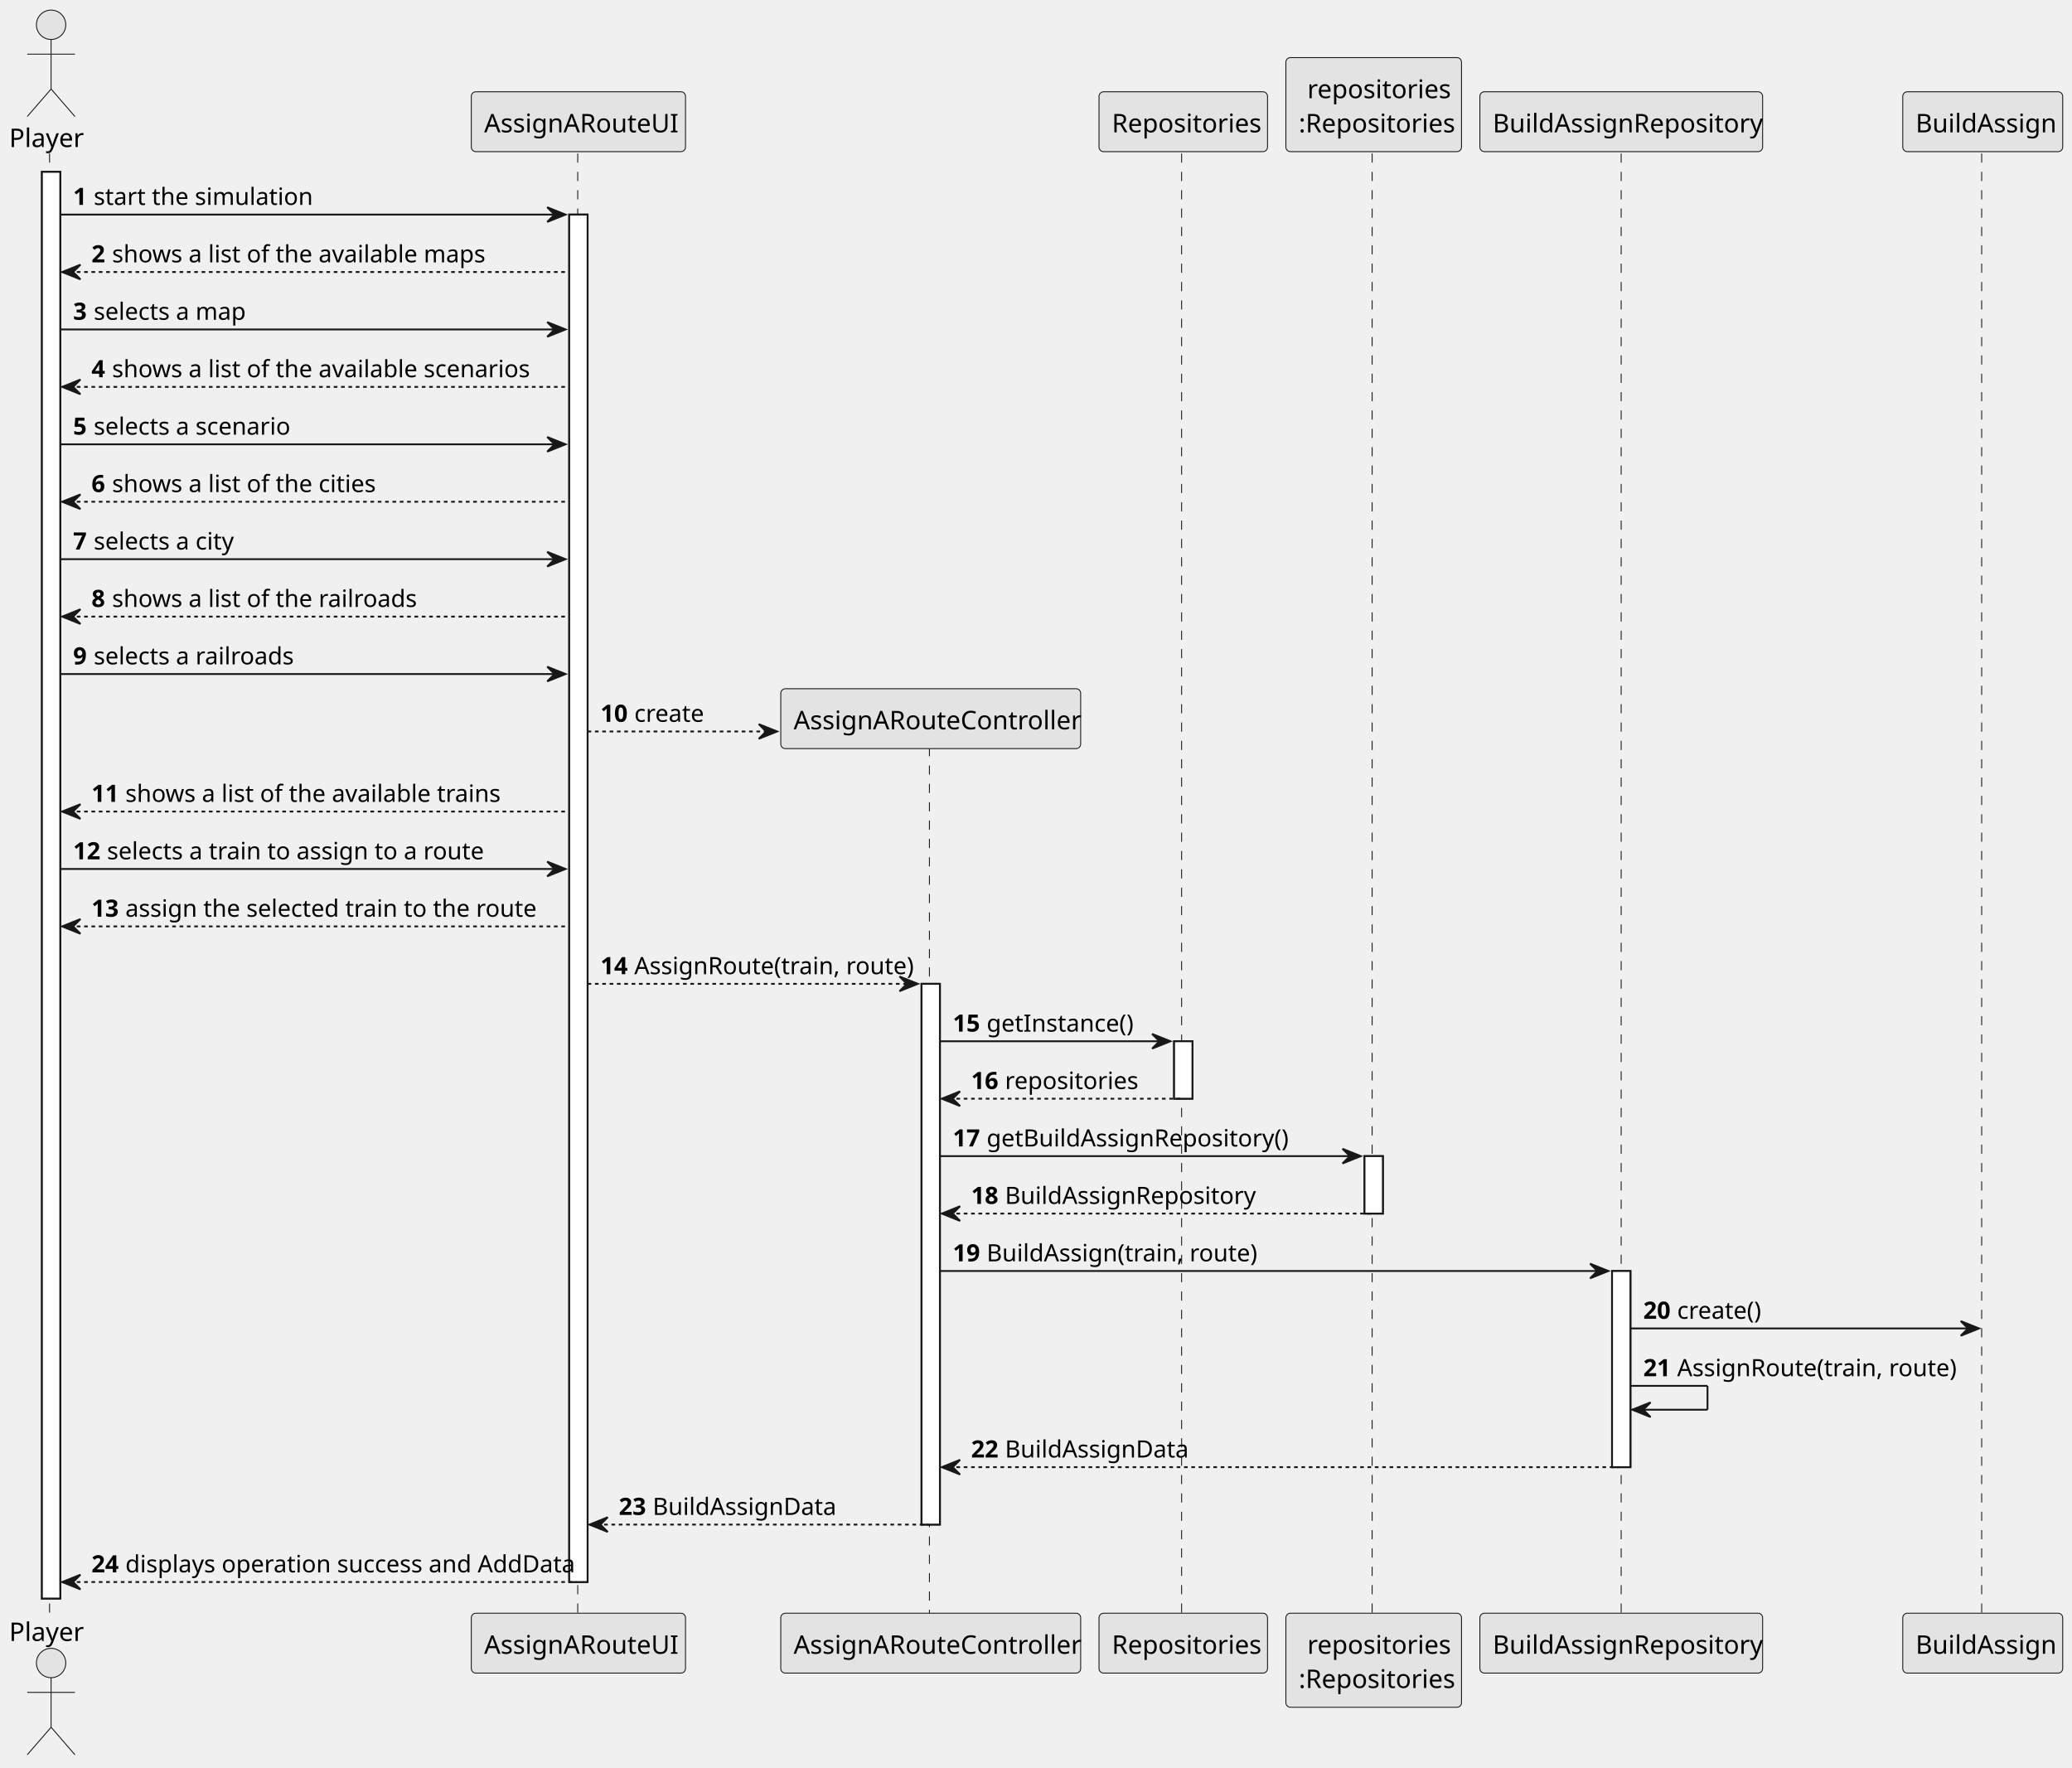
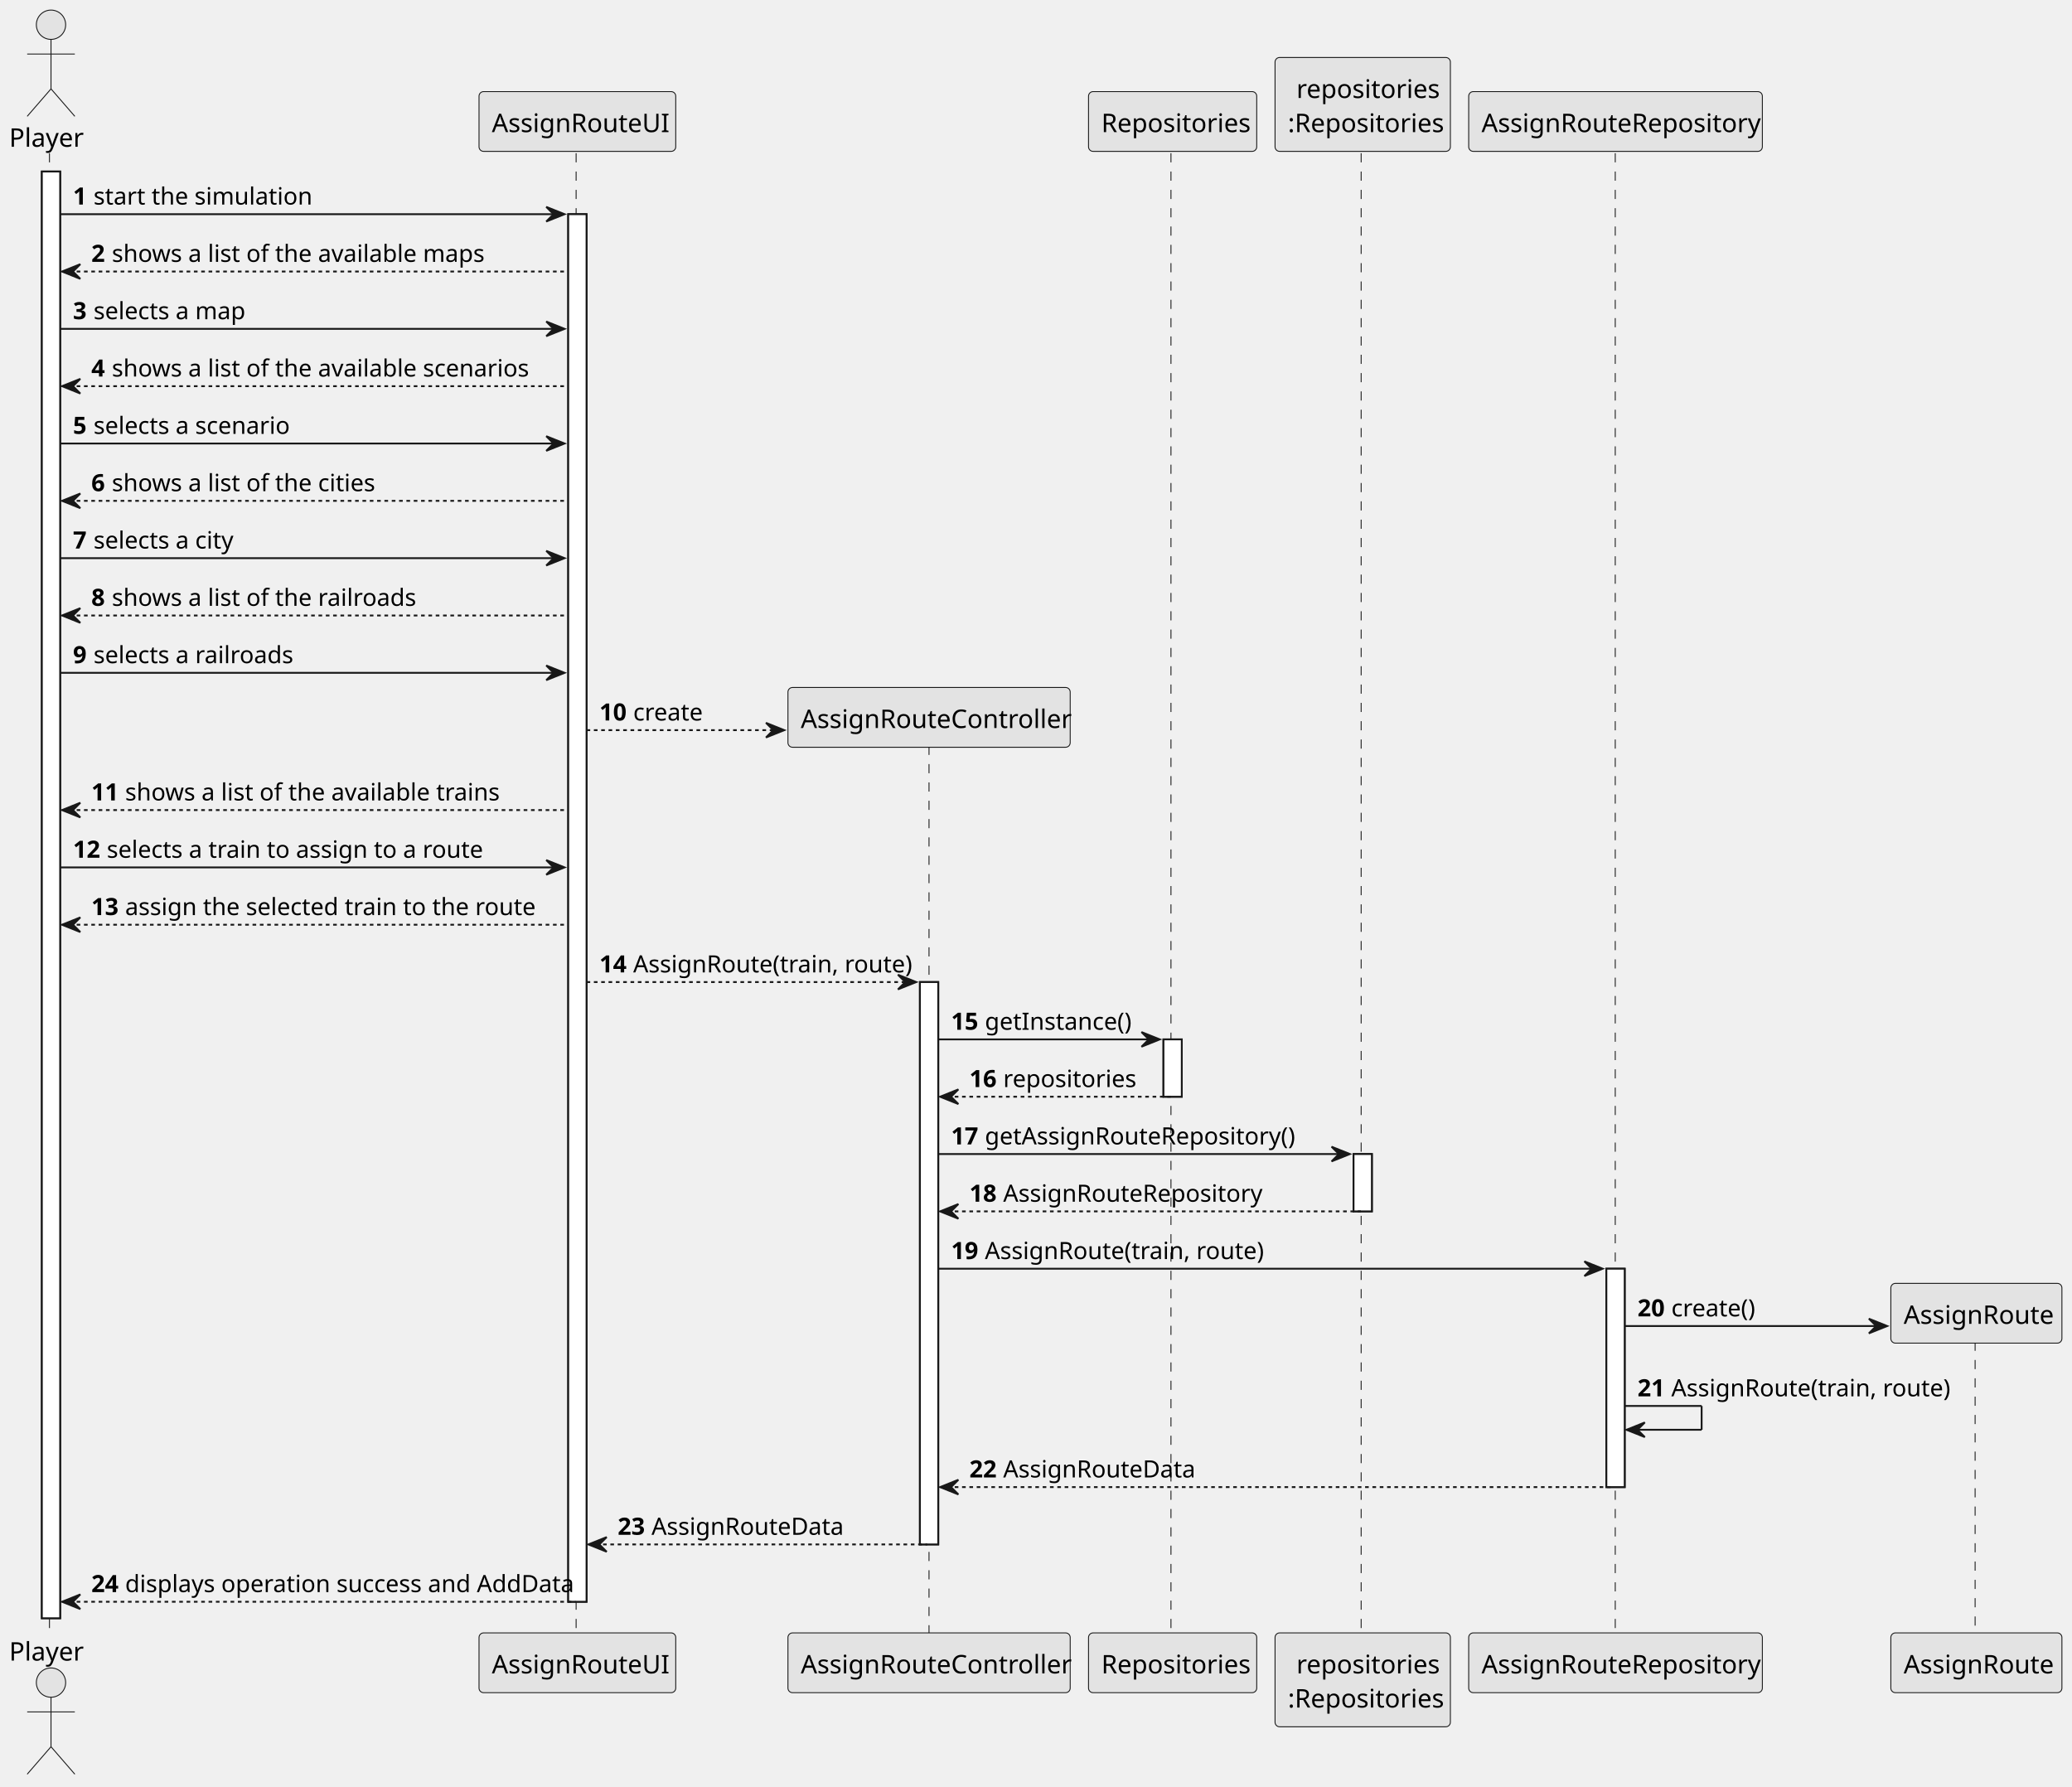
- <svg xmlns="http://www.w3.org/2000/svg" contentStyleType="text/css" height="963px" preserveAspectRatio="none" style="width:1129px;height:963px;background:#FFFFFF;" version="1.1" viewBox="0 0 1129 963" width="1129px" zoomAndPan="magnify">
+ <svg xmlns="http://www.w3.org/2000/svg" contentStyleType="text/css" height="975px" preserveAspectRatio="none" style="width:1131px;height:975px;background:#FFFFFF;" version="1.1" viewBox="0 0 1131 975" width="1131px" zoomAndPan="magnify">
  <defs />
  <g>
-     <rect fill="#FFFFFF" height="777.314" style="stroke:#181818;stroke-width:1.0;" width="10" x="22.841" y="93.621" />
-     <rect fill="#FFFFFF" height="745.023" style="stroke:#181818;stroke-width:1.0;" width="10" x="310.165" y="116.912" />
-     <rect fill="#FFFFFF" height="294.619" style="stroke:#181818;stroke-width:1.0;" width="10" x="502.135" y="536.025" />
-     <rect fill="#FFFFFF" height="31.291" style="stroke:#181818;stroke-width:1.0;" width="10" x="639.745" y="567.316" />
-     <rect fill="#FFFFFF" height="31.291" style="stroke:#181818;stroke-width:1.0;" width="10" x="743.503" y="629.898" />
-     <rect fill="#FFFFFF" height="106.873" style="stroke:#181818;stroke-width:1.0;" width="10" x="878.389" y="692.481" />
-     <line style="stroke:#181818;stroke-width:0.5;stroke-dasharray:5.0,5.0;" x1="27" x2="27" y1="83.621" y2="879.936" />
-     <line style="stroke:#181818;stroke-width:0.5;stroke-dasharray:5.0,5.0;" x1="314.806" x2="314.806" y1="83.621" y2="879.936" />
-     <line style="stroke:#181818;stroke-width:0.5;stroke-dasharray:5.0,5.0;" x1="506.432" x2="506.432" y1="407.051" y2="879.936" />
-     <line style="stroke:#181818;stroke-width:0.5;stroke-dasharray:5.0,5.0;" x1="643.838" x2="643.838" y1="83.621" y2="879.936" />
-     <line style="stroke:#181818;stroke-width:0.5;stroke-dasharray:5.0,5.0;" x1="747.652" x2="747.652" y1="83.621" y2="879.936" />
-     <line style="stroke:#181818;stroke-width:0.5;stroke-dasharray:5.0,5.0;" x1="883.355" x2="883.355" y1="83.621" y2="879.936" />
-     <line style="stroke:#181818;stroke-width:0.5;stroke-dasharray:5.0,5.0;" x1="1079.784" x2="1079.784" y1="83.621" y2="879.936" />
+     <rect fill="#FFFFFF" height="789.644" style="stroke:#181818;stroke-width:1.0;" width="10" x="22.841" y="93.621" />
+     <rect fill="#FFFFFF" height="757.354" style="stroke:#181818;stroke-width:1.0;" width="10" x="310.165" y="116.912" />
+     <rect fill="#FFFFFF" height="306.949" style="stroke:#181818;stroke-width:1.0;" width="10" x="502.135" y="536.025" />
+     <rect fill="#FFFFFF" height="31.291" style="stroke:#181818;stroke-width:1.0;" width="10" x="635.076" y="567.316" />
+     <rect fill="#FFFFFF" height="31.291" style="stroke:#181818;stroke-width:1.0;" width="10" x="738.835" y="629.898" />
+     <rect fill="#FFFFFF" height="119.203" style="stroke:#181818;stroke-width:1.0;" width="10" x="876.834" y="692.481" />
+     <line style="stroke:#181818;stroke-width:0.5;stroke-dasharray:5.0,5.0;" x1="27" x2="27" y1="83.621" y2="892.266" />
+     <line style="stroke:#181818;stroke-width:0.5;stroke-dasharray:5.0,5.0;" x1="314.475" x2="314.475" y1="83.621" y2="892.266" />
+     <line style="stroke:#181818;stroke-width:0.5;stroke-dasharray:5.0,5.0;" x1="507.101" x2="507.101" y1="407.051" y2="892.266" />
+     <line style="stroke:#181818;stroke-width:0.5;stroke-dasharray:5.0,5.0;" x1="639.169" x2="639.169" y1="83.621" y2="892.266" />
+     <line style="stroke:#181818;stroke-width:0.5;stroke-dasharray:5.0,5.0;" x1="742.983" x2="742.983" y1="83.621" y2="892.266" />
+     <line style="stroke:#181818;stroke-width:0.5;stroke-dasharray:5.0,5.0;" x1="881.686" x2="881.686" y1="83.621" y2="892.266" />
+     <line style="stroke:#181818;stroke-width:0.5;stroke-dasharray:5.0,5.0;" x1="1078.115" x2="1078.115" y1="732.291" y2="892.266" />
    <text fill="#000000" font-family="sans-serif" font-size="14" lengthAdjust="spacing" textLength="39.683" x="5" y="80.107">Player</text>
    <ellipse cx="27.841" cy="13.5" fill="#E3E3E3" rx="8" ry="8" style="stroke:#181818;stroke-width:0.5;" />
    <path d="M27.841,21.5 L27.841,48.5 M14.841,29.5 L40.841,29.5 M27.841,48.5 L14.841,63.5 M27.841,48.5 L40.841,63.5 " fill="none" style="stroke:#181818;stroke-width:0.5;" />
-     <text fill="#000000" font-family="sans-serif" font-size="14" lengthAdjust="spacing" textLength="39.683" x="5" y="894.043">Player</text>
-     <ellipse cx="27.841" cy="906.057" fill="#E3E3E3" rx="8" ry="8" style="stroke:#181818;stroke-width:0.5;" />
-     <path d="M27.841,914.057 L27.841,941.057 M14.841,922.057 L40.841,922.057 M27.841,941.057 L14.841,956.057 M27.841,941.057 L40.841,956.057 " fill="none" style="stroke:#181818;stroke-width:0.5;" />
-     <rect fill="#E3E3E3" height="32.621" rx="2.5" ry="2.5" style="stroke:#181818;stroke-width:0.5;" width="116.717" x="256.806" y="50" />
-     <text fill="#000000" font-family="sans-serif" font-size="14" lengthAdjust="spacing" textLength="102.717" x="263.806" y="72.107">AssignARouteUI</text>
-     <rect fill="#E3E3E3" height="32.621" rx="2.5" ry="2.5" style="stroke:#181818;stroke-width:0.5;" width="116.717" x="256.806" y="878.936" />
-     <text fill="#000000" font-family="sans-serif" font-size="14" lengthAdjust="spacing" textLength="102.717" x="263.806" y="901.043">AssignARouteUI</text>
-     <rect fill="#E3E3E3" height="32.621" rx="2.5" ry="2.5" style="stroke:#181818;stroke-width:0.5;" width="163.406" x="425.432" y="878.936" />
-     <text fill="#000000" font-family="sans-serif" font-size="14" lengthAdjust="spacing" textLength="149.406" x="432.432" y="901.043">AssignARouteController</text>
-     <rect fill="#E3E3E3" height="32.621" rx="2.5" ry="2.5" style="stroke:#181818;stroke-width:0.5;" width="91.814" x="598.838" y="50" />
-     <text fill="#000000" font-family="sans-serif" font-size="14" lengthAdjust="spacing" textLength="77.814" x="605.838" y="72.107">Repositories</text>
-     <rect fill="#E3E3E3" height="32.621" rx="2.5" ry="2.5" style="stroke:#181818;stroke-width:0.5;" width="91.814" x="598.838" y="878.936" />
-     <text fill="#000000" font-family="sans-serif" font-size="14" lengthAdjust="spacing" textLength="77.814" x="605.838" y="901.043">Repositories</text>
-     <rect fill="#E3E3E3" height="51.242" rx="2.5" ry="2.5" style="stroke:#181818;stroke-width:0.5;" width="95.703" x="700.652" y="31.379" />
-     <text fill="#000000" font-family="sans-serif" font-size="14" lengthAdjust="spacing" textLength="72.365" x="712.321" y="53.486">repositories</text>
-     <text fill="#000000" font-family="sans-serif" font-size="14" lengthAdjust="spacing" textLength="81.703" x="707.652" y="72.107">:Repositories</text>
-     <rect fill="#E3E3E3" height="51.242" rx="2.5" ry="2.5" style="stroke:#181818;stroke-width:0.5;" width="95.703" x="700.652" y="878.936" />
-     <text fill="#000000" font-family="sans-serif" font-size="14" lengthAdjust="spacing" textLength="72.365" x="712.321" y="901.043">repositories</text>
-     <text fill="#000000" font-family="sans-serif" font-size="14" lengthAdjust="spacing" textLength="81.703" x="707.652" y="919.664">:Repositories</text>
-     <rect fill="#E3E3E3" height="32.621" rx="2.5" ry="2.5" style="stroke:#181818;stroke-width:0.5;" width="154.068" x="806.355" y="50" />
-     <text fill="#000000" font-family="sans-serif" font-size="14" lengthAdjust="spacing" textLength="140.068" x="813.355" y="72.107">BuildAssignRepository</text>
-     <rect fill="#E3E3E3" height="32.621" rx="2.5" ry="2.5" style="stroke:#181818;stroke-width:0.5;" width="154.068" x="806.355" y="878.936" />
-     <text fill="#000000" font-family="sans-serif" font-size="14" lengthAdjust="spacing" textLength="140.068" x="813.355" y="901.043">BuildAssignRepository</text>
-     <rect fill="#E3E3E3" height="32.621" rx="2.5" ry="2.5" style="stroke:#181818;stroke-width:0.5;" width="87.151" x="1036.784" y="50" />
-     <text fill="#000000" font-family="sans-serif" font-size="14" lengthAdjust="spacing" textLength="73.151" x="1043.784" y="72.107">BuildAssign</text>
-     <rect fill="#E3E3E3" height="32.621" rx="2.5" ry="2.5" style="stroke:#181818;stroke-width:0.5;" width="87.151" x="1036.784" y="878.936" />
-     <text fill="#000000" font-family="sans-serif" font-size="14" lengthAdjust="spacing" textLength="73.151" x="1043.784" y="901.043">BuildAssign</text>
-     <rect fill="#FFFFFF" height="777.314" style="stroke:#181818;stroke-width:1.0;" width="10" x="22.841" y="93.621" />
-     <rect fill="#FFFFFF" height="745.023" style="stroke:#181818;stroke-width:1.0;" width="10" x="310.165" y="116.912" />
-     <rect fill="#FFFFFF" height="294.619" style="stroke:#181818;stroke-width:1.0;" width="10" x="502.135" y="536.025" />
-     <rect fill="#FFFFFF" height="31.291" style="stroke:#181818;stroke-width:1.0;" width="10" x="639.745" y="567.316" />
-     <rect fill="#FFFFFF" height="31.291" style="stroke:#181818;stroke-width:1.0;" width="10" x="743.503" y="629.898" />
-     <rect fill="#FFFFFF" height="106.873" style="stroke:#181818;stroke-width:1.0;" width="10" x="878.389" y="692.481" />
+     <text fill="#000000" font-family="sans-serif" font-size="14" lengthAdjust="spacing" textLength="39.683" x="5" y="906.373">Player</text>
+     <ellipse cx="27.841" cy="918.387" fill="#E3E3E3" rx="8" ry="8" style="stroke:#181818;stroke-width:0.5;" />
+     <path d="M27.841,926.387 L27.841,953.387 M14.841,934.387 L40.841,934.387 M27.841,953.387 L14.841,968.387 M27.841,953.387 L40.841,968.387 " fill="none" style="stroke:#181818;stroke-width:0.5;" />
+     <rect fill="#E3E3E3" height="32.621" rx="2.5" ry="2.5" style="stroke:#181818;stroke-width:0.5;" width="107.379" x="261.475" y="50" />
+     <text fill="#000000" font-family="sans-serif" font-size="14" lengthAdjust="spacing" textLength="93.379" x="268.475" y="72.107">AssignRouteUI</text>
+     <rect fill="#E3E3E3" height="32.621" rx="2.5" ry="2.5" style="stroke:#181818;stroke-width:0.5;" width="107.379" x="261.475" y="891.266" />
+     <text fill="#000000" font-family="sans-serif" font-size="14" lengthAdjust="spacing" textLength="93.379" x="268.475" y="913.373">AssignRouteUI</text>
+     <rect fill="#E3E3E3" height="32.621" rx="2.5" ry="2.5" style="stroke:#181818;stroke-width:0.5;" width="154.068" x="430.101" y="891.266" />
+     <text fill="#000000" font-family="sans-serif" font-size="14" lengthAdjust="spacing" textLength="140.068" x="437.101" y="913.373">AssignRouteController</text>
+     <rect fill="#E3E3E3" height="32.621" rx="2.5" ry="2.5" style="stroke:#181818;stroke-width:0.5;" width="91.814" x="594.169" y="50" />
+     <text fill="#000000" font-family="sans-serif" font-size="14" lengthAdjust="spacing" textLength="77.814" x="601.169" y="72.107">Repositories</text>
+     <rect fill="#E3E3E3" height="32.621" rx="2.5" ry="2.5" style="stroke:#181818;stroke-width:0.5;" width="91.814" x="594.169" y="891.266" />
+     <text fill="#000000" font-family="sans-serif" font-size="14" lengthAdjust="spacing" textLength="77.814" x="601.169" y="913.373">Repositories</text>
+     <rect fill="#E3E3E3" height="51.242" rx="2.5" ry="2.5" style="stroke:#181818;stroke-width:0.5;" width="95.703" x="695.983" y="31.379" />
+     <text fill="#000000" font-family="sans-serif" font-size="14" lengthAdjust="spacing" textLength="72.365" x="707.652" y="53.486">repositories</text>
+     <text fill="#000000" font-family="sans-serif" font-size="14" lengthAdjust="spacing" textLength="81.703" x="702.983" y="72.107">:Repositories</text>
+     <rect fill="#E3E3E3" height="51.242" rx="2.5" ry="2.5" style="stroke:#181818;stroke-width:0.5;" width="95.703" x="695.983" y="891.266" />
+     <text fill="#000000" font-family="sans-serif" font-size="14" lengthAdjust="spacing" textLength="72.365" x="707.652" y="913.373">repositories</text>
+     <text fill="#000000" font-family="sans-serif" font-size="14" lengthAdjust="spacing" textLength="81.703" x="702.983" y="931.994">:Repositories</text>
+     <rect fill="#E3E3E3" height="32.621" rx="2.5" ry="2.5" style="stroke:#181818;stroke-width:0.5;" width="160.296" x="801.686" y="50" />
+     <text fill="#000000" font-family="sans-serif" font-size="14" lengthAdjust="spacing" textLength="146.296" x="808.686" y="72.107">AssignRouteRepository</text>
+     <rect fill="#E3E3E3" height="32.621" rx="2.5" ry="2.5" style="stroke:#181818;stroke-width:0.5;" width="160.296" x="801.686" y="891.266" />
+     <text fill="#000000" font-family="sans-serif" font-size="14" lengthAdjust="spacing" textLength="146.296" x="808.686" y="913.373">AssignRouteRepository</text>
+     <rect fill="#E3E3E3" height="32.621" rx="2.5" ry="2.5" style="stroke:#181818;stroke-width:0.5;" width="93.379" x="1032.115" y="891.266" />
+     <text fill="#000000" font-family="sans-serif" font-size="14" lengthAdjust="spacing" textLength="79.379" x="1039.115" y="913.373">AssignRoute</text>
+     <rect fill="#FFFFFF" height="789.644" style="stroke:#181818;stroke-width:1.0;" width="10" x="22.841" y="93.621" />
+     <rect fill="#FFFFFF" height="757.354" style="stroke:#181818;stroke-width:1.0;" width="10" x="310.165" y="116.912" />
+     <rect fill="#FFFFFF" height="306.949" style="stroke:#181818;stroke-width:1.0;" width="10" x="502.135" y="536.025" />
+     <rect fill="#FFFFFF" height="31.291" style="stroke:#181818;stroke-width:1.0;" width="10" x="635.076" y="567.316" />
+     <rect fill="#FFFFFF" height="31.291" style="stroke:#181818;stroke-width:1.0;" width="10" x="738.835" y="629.898" />
+     <rect fill="#FFFFFF" height="119.203" style="stroke:#181818;stroke-width:1.0;" width="10" x="876.834" y="692.481" />
    <polygon fill="#181818" points="298.165,112.912,308.165,116.912,298.165,120.912,302.165,116.912" style="stroke:#181818;stroke-width:1.0;" />
    <line style="stroke:#181818;stroke-width:1.0;" x1="32.841" x2="304.165" y1="116.912" y2="116.912" />
    <text fill="#000000" font-family="sans-serif" font-size="13" font-weight="bold" lengthAdjust="spacing" textLength="7.23" x="39.841" y="111.649">1</text>
    <text fill="#000000" font-family="sans-serif" font-size="13" lengthAdjust="spacing" textLength="109.103" x="51.071" y="111.649">start the simulation</text>
    <polygon fill="#181818" points="43.841,144.203,33.841,148.203,43.841,152.203,39.841,148.203" style="stroke:#181818;stroke-width:1.0;" />
    <line style="stroke:#181818;stroke-width:1.0;stroke-dasharray:2.0,2.0;" x1="37.841" x2="309.165" y1="148.203" y2="148.203" />
    <text fill="#000000" font-family="sans-serif" font-size="13" font-weight="bold" lengthAdjust="spacing" textLength="7.23" x="49.841" y="142.94">2</text>
    <text fill="#000000" font-family="sans-serif" font-size="13" lengthAdjust="spacing" textLength="193.654" x="61.071" y="142.94">shows a list of the available maps</text>
    <polygon fill="#181818" points="298.165,175.494,308.165,179.494,298.165,183.494,302.165,179.494" style="stroke:#181818;stroke-width:1.0;" />
    <line style="stroke:#181818;stroke-width:1.0;" x1="32.841" x2="304.165" y1="179.494" y2="179.494" />
    <text fill="#000000" font-family="sans-serif" font-size="13" font-weight="bold" lengthAdjust="spacing" textLength="7.23" x="39.841" y="174.231">3</text>
    <text fill="#000000" font-family="sans-serif" font-size="13" lengthAdjust="spacing" textLength="80.203" x="51.071" y="174.231">selects a map</text>
    <polygon fill="#181818" points="43.841,206.785,33.841,210.785,43.841,214.785,39.841,210.785" style="stroke:#181818;stroke-width:1.0;" />
    <line style="stroke:#181818;stroke-width:1.0;stroke-dasharray:2.0,2.0;" x1="37.841" x2="309.165" y1="210.785" y2="210.785" />
    <text fill="#000000" font-family="sans-serif" font-size="13" font-weight="bold" lengthAdjust="spacing" textLength="7.23" x="49.841" y="205.523">4</text>
    <text fill="#000000" font-family="sans-serif" font-size="13" lengthAdjust="spacing" textLength="217.502" x="61.071" y="205.523">shows a list of the available scenarios</text>
    <polygon fill="#181818" points="298.165,238.076,308.165,242.076,298.165,246.076,302.165,242.076" style="stroke:#181818;stroke-width:1.0;" />
    <line style="stroke:#181818;stroke-width:1.0;" x1="32.841" x2="304.165" y1="242.076" y2="242.076" />
    <text fill="#000000" font-family="sans-serif" font-size="13" font-weight="bold" lengthAdjust="spacing" textLength="7.23" x="39.841" y="236.814">5</text>
    <text fill="#000000" font-family="sans-serif" font-size="13" lengthAdjust="spacing" textLength="104.051" x="51.071" y="236.814">selects a scenario</text>
    <polygon fill="#181818" points="43.841,269.367,33.841,273.367,43.841,277.367,39.841,273.367" style="stroke:#181818;stroke-width:1.0;" />
    <line style="stroke:#181818;stroke-width:1.0;stroke-dasharray:2.0,2.0;" x1="37.841" x2="309.165" y1="273.367" y2="273.367" />
    <text fill="#000000" font-family="sans-serif" font-size="13" font-weight="bold" lengthAdjust="spacing" textLength="7.23" x="49.841" y="268.104">6</text>
    <text fill="#000000" font-family="sans-serif" font-size="13" lengthAdjust="spacing" textLength="136.557" x="61.071" y="268.104">shows a list of the cities</text>
    <polygon fill="#181818" points="298.165,300.658,308.165,304.658,298.165,308.658,302.165,304.658" style="stroke:#181818;stroke-width:1.0;" />
    <line style="stroke:#181818;stroke-width:1.0;" x1="32.841" x2="304.165" y1="304.658" y2="304.658" />
    <text fill="#000000" font-family="sans-serif" font-size="13" font-weight="bold" lengthAdjust="spacing" textLength="7.23" x="39.841" y="299.396">7</text>
    <text fill="#000000" font-family="sans-serif" font-size="13" lengthAdjust="spacing" textLength="74.414" x="51.071" y="299.396">selects a city</text>
    <polygon fill="#181818" points="43.841,331.949,33.841,335.949,43.841,339.949,39.841,335.949" style="stroke:#181818;stroke-width:1.0;" />
    <line style="stroke:#181818;stroke-width:1.0;stroke-dasharray:2.0,2.0;" x1="37.841" x2="309.165" y1="335.949" y2="335.949" />
    <text fill="#000000" font-family="sans-serif" font-size="13" font-weight="bold" lengthAdjust="spacing" textLength="7.23" x="49.841" y="330.687">8</text>
    <text fill="#000000" font-family="sans-serif" font-size="13" lengthAdjust="spacing" textLength="156.793" x="61.071" y="330.687">shows a list of the railroads</text>
    <polygon fill="#181818" points="298.165,363.24,308.165,367.24,298.165,371.24,302.165,367.24" style="stroke:#181818;stroke-width:1.0;" />
    <line style="stroke:#181818;stroke-width:1.0;" x1="32.841" x2="304.165" y1="367.24" y2="367.24" />
    <text fill="#000000" font-family="sans-serif" font-size="13" font-weight="bold" lengthAdjust="spacing" textLength="7.23" x="39.841" y="361.978">9</text>
    <text fill="#000000" font-family="sans-serif" font-size="13" lengthAdjust="spacing" textLength="104.768" x="51.071" y="361.978">selects a railroads</text>
-     <polygon fill="#181818" points="413.432,394.531,423.432,398.531,413.432,402.531,417.432,398.531" style="stroke:#181818;stroke-width:1.0;" />
-     <line style="stroke:#181818;stroke-width:1.0;stroke-dasharray:2.0,2.0;" x1="320.165" x2="419.432" y1="398.531" y2="398.531" />
+     <polygon fill="#181818" points="418.101,394.531,428.101,398.531,418.101,402.531,422.101,398.531" style="stroke:#181818;stroke-width:1.0;" />
+     <line style="stroke:#181818;stroke-width:1.0;stroke-dasharray:2.0,2.0;" x1="320.165" x2="424.101" y1="398.531" y2="398.531" />
    <text fill="#000000" font-family="sans-serif" font-size="13" font-weight="bold" lengthAdjust="spacing" textLength="14.46" x="327.165" y="393.269">10</text>
    <text fill="#000000" font-family="sans-serif" font-size="13" lengthAdjust="spacing" textLength="36.131" x="345.625" y="393.269">create</text>
-     <rect fill="#E3E3E3" height="32.621" rx="2.5" ry="2.5" style="stroke:#181818;stroke-width:0.5;" width="163.406" x="425.432" y="375.24" />
-     <text fill="#000000" font-family="sans-serif" font-size="14" lengthAdjust="spacing" textLength="149.406" x="432.432" y="397.348">AssignARouteController</text>
+     <rect fill="#E3E3E3" height="32.621" rx="2.5" ry="2.5" style="stroke:#181818;stroke-width:0.5;" width="154.068" x="430.101" y="375.24" />
+     <text fill="#000000" font-family="sans-serif" font-size="14" lengthAdjust="spacing" textLength="140.068" x="437.101" y="397.348">AssignRouteController</text>
    <polygon fill="#181818" points="43.841,438.152,33.841,442.152,43.841,446.152,39.841,442.152" style="stroke:#181818;stroke-width:1.0;" />
    <line style="stroke:#181818;stroke-width:1.0;stroke-dasharray:2.0,2.0;" x1="37.841" x2="309.165" y1="442.152" y2="442.152" />
    <text fill="#000000" font-family="sans-serif" font-size="13" font-weight="bold" lengthAdjust="spacing" textLength="14.46" x="49.841" y="436.89">11</text>
    <text fill="#000000" font-family="sans-serif" font-size="13" lengthAdjust="spacing" textLength="193.654" x="68.301" y="436.89">shows a list of the available trains</text>
    <polygon fill="#181818" points="298.165,469.443,308.165,473.443,298.165,477.443,302.165,473.443" style="stroke:#181818;stroke-width:1.0;" />
    <line style="stroke:#181818;stroke-width:1.0;" x1="32.841" x2="304.165" y1="473.443" y2="473.443" />
    <text fill="#000000" font-family="sans-serif" font-size="13" font-weight="bold" lengthAdjust="spacing" textLength="14.46" x="39.841" y="468.181">12</text>
    <text fill="#000000" font-family="sans-serif" font-size="13" lengthAdjust="spacing" textLength="194.384" x="58.301" y="468.181">selects a train to assign to a route</text>
    <polygon fill="#181818" points="43.841,500.734,33.841,504.734,43.841,508.734,39.841,504.734" style="stroke:#181818;stroke-width:1.0;" />
    <line style="stroke:#181818;stroke-width:1.0;stroke-dasharray:2.0,2.0;" x1="37.841" x2="309.165" y1="504.734" y2="504.734" />
    <text fill="#000000" font-family="sans-serif" font-size="13" font-weight="bold" lengthAdjust="spacing" textLength="14.46" x="49.841" y="499.472">13</text>
    <text fill="#000000" font-family="sans-serif" font-size="13" lengthAdjust="spacing" textLength="209.574" x="68.301" y="499.472">assign the selected train to the route</text>
    <polygon fill="#181818" points="490.135,532.025,500.135,536.025,490.135,540.025,494.135,536.025" style="stroke:#181818;stroke-width:1.0;" />
    <line style="stroke:#181818;stroke-width:1.0;stroke-dasharray:2.0,2.0;" x1="320.165" x2="496.135" y1="536.025" y2="536.025" />
    <text fill="#000000" font-family="sans-serif" font-size="13" font-weight="bold" lengthAdjust="spacing" textLength="14.46" x="327.165" y="530.763">14</text>
    <text fill="#000000" font-family="sans-serif" font-size="13" lengthAdjust="spacing" textLength="144.511" x="345.625" y="530.763">AssignRoute(train, route)</text>
-     <polygon fill="#181818" points="627.745,563.316,637.745,567.316,627.745,571.316,631.745,567.316" style="stroke:#181818;stroke-width:1.0;" />
-     <line style="stroke:#181818;stroke-width:1.0;" x1="512.135" x2="633.745" y1="567.316" y2="567.316" />
+     <polygon fill="#181818" points="623.076,563.316,633.076,567.316,623.076,571.316,627.076,567.316" style="stroke:#181818;stroke-width:1.0;" />
+     <line style="stroke:#181818;stroke-width:1.0;" x1="512.135" x2="629.076" y1="567.316" y2="567.316" />
    <text fill="#000000" font-family="sans-serif" font-size="13" font-weight="bold" lengthAdjust="spacing" textLength="14.46" x="519.135" y="562.054">15</text>
    <text fill="#000000" font-family="sans-serif" font-size="13" lengthAdjust="spacing" textLength="75.874" x="537.595" y="562.054">getInstance()</text>
    <polygon fill="#181818" points="523.135,594.607,513.135,598.607,523.135,602.607,519.135,598.607" style="stroke:#181818;stroke-width:1.0;" />
-     <line style="stroke:#181818;stroke-width:1.0;stroke-dasharray:2.0,2.0;" x1="517.135" x2="643.745" y1="598.607" y2="598.607" />
+     <line style="stroke:#181818;stroke-width:1.0;stroke-dasharray:2.0,2.0;" x1="517.135" x2="639.076" y1="598.607" y2="598.607" />
    <text fill="#000000" font-family="sans-serif" font-size="13" font-weight="bold" lengthAdjust="spacing" textLength="14.46" x="529.135" y="593.345">16</text>
    <text fill="#000000" font-family="sans-serif" font-size="13" lengthAdjust="spacing" textLength="67.196" x="547.595" y="593.345">repositories</text>
-     <polygon fill="#181818" points="731.503,625.898,741.503,629.898,731.503,633.898,735.503,629.898" style="stroke:#181818;stroke-width:1.0;" />
-     <line style="stroke:#181818;stroke-width:1.0;" x1="512.135" x2="737.503" y1="629.898" y2="629.898" />
+     <polygon fill="#181818" points="726.835,625.898,736.835,629.898,726.835,633.898,730.835,629.898" style="stroke:#181818;stroke-width:1.0;" />
+     <line style="stroke:#181818;stroke-width:1.0;" x1="512.135" x2="732.835" y1="629.898" y2="629.898" />
    <text fill="#000000" font-family="sans-serif" font-size="13" font-weight="bold" lengthAdjust="spacing" textLength="14.46" x="519.135" y="624.636">17</text>
-     <text fill="#000000" font-family="sans-serif" font-size="13" lengthAdjust="spacing" textLength="156.793" x="537.595" y="624.636">getBuildAssignRepository()</text>
+     <text fill="#000000" font-family="sans-serif" font-size="13" lengthAdjust="spacing" textLength="162.576" x="537.595" y="624.636">getAssignRouteRepository()</text>
    <polygon fill="#181818" points="523.135,657.189,513.135,661.189,523.135,665.189,519.135,661.189" style="stroke:#181818;stroke-width:1.0;" />
-     <line style="stroke:#181818;stroke-width:1.0;stroke-dasharray:2.0,2.0;" x1="517.135" x2="747.503" y1="661.189" y2="661.189" />
+     <line style="stroke:#181818;stroke-width:1.0;stroke-dasharray:2.0,2.0;" x1="517.135" x2="742.835" y1="661.189" y2="661.189" />
    <text fill="#000000" font-family="sans-serif" font-size="13" font-weight="bold" lengthAdjust="spacing" textLength="14.46" x="529.135" y="655.927">18</text>
-     <text fill="#000000" font-family="sans-serif" font-size="13" lengthAdjust="spacing" textLength="130.064" x="547.595" y="655.927">BuildAssignRepository</text>
-     <polygon fill="#181818" points="866.389,688.481,876.389,692.481,866.389,696.481,870.389,692.481" style="stroke:#181818;stroke-width:1.0;" />
-     <line style="stroke:#181818;stroke-width:1.0;" x1="512.135" x2="872.389" y1="692.481" y2="692.481" />
+     <text fill="#000000" font-family="sans-serif" font-size="13" lengthAdjust="spacing" textLength="135.846" x="547.595" y="655.927">AssignRouteRepository</text>
+     <polygon fill="#181818" points="864.834,688.481,874.834,692.481,864.834,696.481,868.834,692.481" style="stroke:#181818;stroke-width:1.0;" />
+     <line style="stroke:#181818;stroke-width:1.0;" x1="512.135" x2="870.834" y1="692.481" y2="692.481" />
    <text fill="#000000" font-family="sans-serif" font-size="13" font-weight="bold" lengthAdjust="spacing" textLength="14.46" x="519.135" y="687.218">19</text>
-     <text fill="#000000" font-family="sans-serif" font-size="13" lengthAdjust="spacing" textLength="138.728" x="537.595" y="687.218">BuildAssign(train, route)</text>
-     <polygon fill="#181818" points="1068.36,719.771,1078.36,723.771,1068.36,727.771,1072.36,723.771" style="stroke:#181818;stroke-width:1.0;" />
-     <line style="stroke:#181818;stroke-width:1.0;" x1="888.389" x2="1074.36" y1="723.771" y2="723.771" />
-     <text fill="#000000" font-family="sans-serif" font-size="13" font-weight="bold" lengthAdjust="spacing" textLength="14.46" x="895.389" y="718.509">20</text>
-     <text fill="#000000" font-family="sans-serif" font-size="13" lengthAdjust="spacing" textLength="44.789" x="913.849" y="718.509">create()</text>
-     <line style="stroke:#181818;stroke-width:1.0;" x1="888.389" x2="930.389" y1="755.062" y2="755.062" />
-     <line style="stroke:#181818;stroke-width:1.0;" x1="930.389" x2="930.389" y1="755.062" y2="768.062" />
-     <line style="stroke:#181818;stroke-width:1.0;" x1="889.389" x2="930.389" y1="768.062" y2="768.062" />
-     <polygon fill="#181818" points="899.389,764.062,889.389,768.062,899.389,772.062,895.389,768.062" style="stroke:#181818;stroke-width:1.0;" />
-     <text fill="#000000" font-family="sans-serif" font-size="13" font-weight="bold" lengthAdjust="spacing" textLength="14.46" x="895.389" y="749.8">21</text>
-     <text fill="#000000" font-family="sans-serif" font-size="13" lengthAdjust="spacing" textLength="144.511" x="913.849" y="749.8">AssignRoute(train, route)</text>
-     <polygon fill="#181818" points="523.135,795.354,513.135,799.354,523.135,803.354,519.135,799.354" style="stroke:#181818;stroke-width:1.0;" />
-     <line style="stroke:#181818;stroke-width:1.0;stroke-dasharray:2.0,2.0;" x1="517.135" x2="882.389" y1="799.354" y2="799.354" />
-     <text fill="#000000" font-family="sans-serif" font-size="13" font-weight="bold" lengthAdjust="spacing" textLength="14.46" x="529.135" y="794.091">22</text>
-     <text fill="#000000" font-family="sans-serif" font-size="13" lengthAdjust="spacing" textLength="95.386" x="547.595" y="794.091">BuildAssignData</text>
-     <polygon fill="#181818" points="331.165,826.644,321.165,830.644,331.165,834.644,327.165,830.644" style="stroke:#181818;stroke-width:1.0;" />
-     <line style="stroke:#181818;stroke-width:1.0;stroke-dasharray:2.0,2.0;" x1="325.165" x2="506.135" y1="830.644" y2="830.644" />
-     <text fill="#000000" font-family="sans-serif" font-size="13" font-weight="bold" lengthAdjust="spacing" textLength="14.46" x="337.165" y="825.382">23</text>
-     <text fill="#000000" font-family="sans-serif" font-size="13" lengthAdjust="spacing" textLength="95.386" x="355.625" y="825.382">BuildAssignData</text>
-     <polygon fill="#181818" points="43.841,857.936,33.841,861.936,43.841,865.936,39.841,861.936" style="stroke:#181818;stroke-width:1.0;" />
-     <line style="stroke:#181818;stroke-width:1.0;stroke-dasharray:2.0,2.0;" x1="37.841" x2="314.165" y1="861.936" y2="861.936" />
-     <text fill="#000000" font-family="sans-serif" font-size="13" font-weight="bold" lengthAdjust="spacing" textLength="14.46" x="49.841" y="856.673">24</text>
-     <text fill="#000000" font-family="sans-serif" font-size="13" lengthAdjust="spacing" textLength="234.863" x="68.301" y="856.673">displays operation success and AddData</text>
+     <text fill="#000000" font-family="sans-serif" font-size="13" lengthAdjust="spacing" textLength="144.511" x="537.595" y="687.218">AssignRoute(train, route)</text>
+     <polygon fill="#181818" points="1020.115,719.771,1030.115,723.771,1020.115,727.771,1024.115,723.771" style="stroke:#181818;stroke-width:1.0;" />
+     <line style="stroke:#181818;stroke-width:1.0;" x1="886.834" x2="1026.115" y1="723.771" y2="723.771" />
+     <text fill="#000000" font-family="sans-serif" font-size="13" font-weight="bold" lengthAdjust="spacing" textLength="14.46" x="893.834" y="718.509">20</text>
+     <text fill="#000000" font-family="sans-serif" font-size="13" lengthAdjust="spacing" textLength="44.789" x="912.294" y="718.509">create()</text>
+     <rect fill="#E3E3E3" height="32.621" rx="2.5" ry="2.5" style="stroke:#181818;stroke-width:0.5;" width="93.379" x="1032.115" y="700.481" />
+     <text fill="#000000" font-family="sans-serif" font-size="14" lengthAdjust="spacing" textLength="79.379" x="1039.115" y="722.588">AssignRoute</text>
+     <line style="stroke:#181818;stroke-width:1.0;" x1="886.834" x2="928.834" y1="767.393" y2="767.393" />
+     <line style="stroke:#181818;stroke-width:1.0;" x1="928.834" x2="928.834" y1="767.393" y2="780.393" />
+     <line style="stroke:#181818;stroke-width:1.0;" x1="887.834" x2="928.834" y1="780.393" y2="780.393" />
+     <polygon fill="#181818" points="897.834,776.393,887.834,780.393,897.834,784.393,893.834,780.393" style="stroke:#181818;stroke-width:1.0;" />
+     <text fill="#000000" font-family="sans-serif" font-size="13" font-weight="bold" lengthAdjust="spacing" textLength="14.46" x="893.834" y="762.13">21</text>
+     <text fill="#000000" font-family="sans-serif" font-size="13" lengthAdjust="spacing" textLength="144.511" x="912.294" y="762.13">AssignRoute(train, route)</text>
+     <polygon fill="#181818" points="523.135,807.684,513.135,811.684,523.135,815.684,519.135,811.684" style="stroke:#181818;stroke-width:1.0;" />
+     <line style="stroke:#181818;stroke-width:1.0;stroke-dasharray:2.0,2.0;" x1="517.135" x2="880.834" y1="811.684" y2="811.684" />
+     <text fill="#000000" font-family="sans-serif" font-size="13" font-weight="bold" lengthAdjust="spacing" textLength="14.46" x="529.135" y="806.421">22</text>
+     <text fill="#000000" font-family="sans-serif" font-size="13" lengthAdjust="spacing" textLength="101.169" x="547.595" y="806.421">AssignRouteData</text>
+     <polygon fill="#181818" points="331.165,838.975,321.165,842.975,331.165,846.975,327.165,842.975" style="stroke:#181818;stroke-width:1.0;" />
+     <line style="stroke:#181818;stroke-width:1.0;stroke-dasharray:2.0,2.0;" x1="325.165" x2="506.135" y1="842.975" y2="842.975" />
+     <text fill="#000000" font-family="sans-serif" font-size="13" font-weight="bold" lengthAdjust="spacing" textLength="14.46" x="337.165" y="837.712">23</text>
+     <text fill="#000000" font-family="sans-serif" font-size="13" lengthAdjust="spacing" textLength="101.169" x="355.625" y="837.712">AssignRouteData</text>
+     <polygon fill="#181818" points="43.841,870.266,33.841,874.266,43.841,878.266,39.841,874.266" style="stroke:#181818;stroke-width:1.0;" />
+     <line style="stroke:#181818;stroke-width:1.0;stroke-dasharray:2.0,2.0;" x1="37.841" x2="314.165" y1="874.266" y2="874.266" />
+     <text fill="#000000" font-family="sans-serif" font-size="13" font-weight="bold" lengthAdjust="spacing" textLength="14.46" x="49.841" y="869.003">24</text>
+     <text fill="#000000" font-family="sans-serif" font-size="13" lengthAdjust="spacing" textLength="234.863" x="68.301" y="869.003">displays operation success and AddData</text>
  </g>
</svg>
